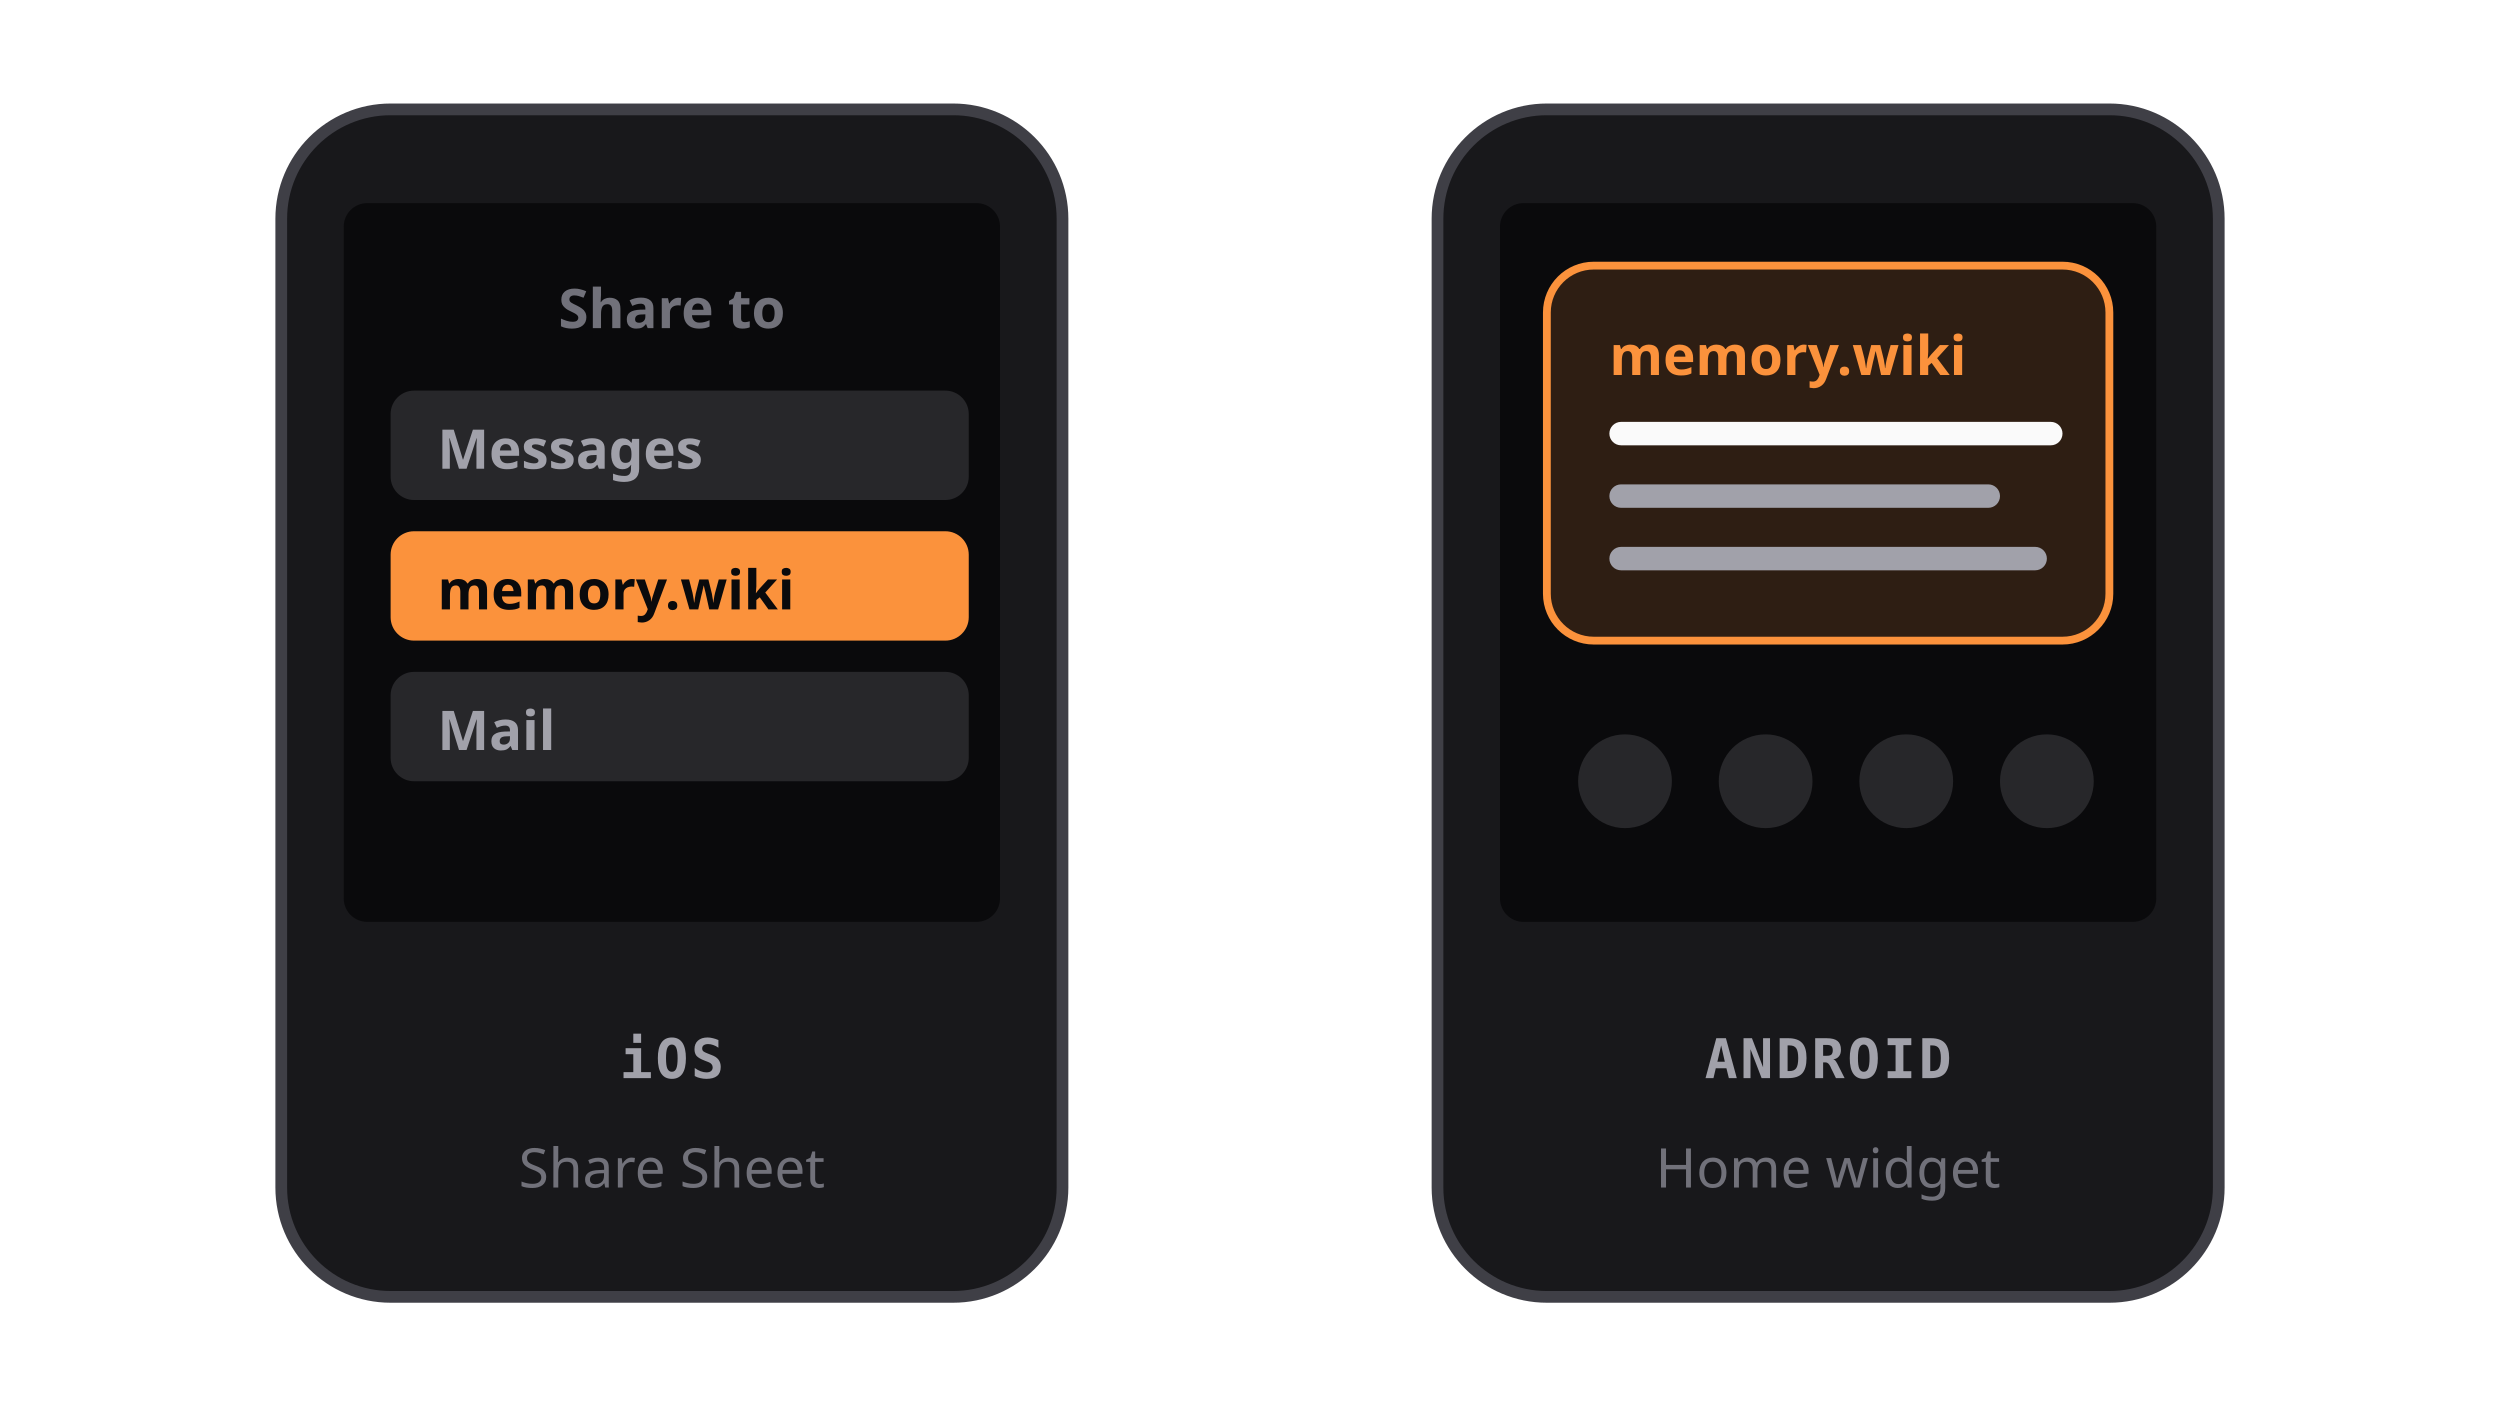
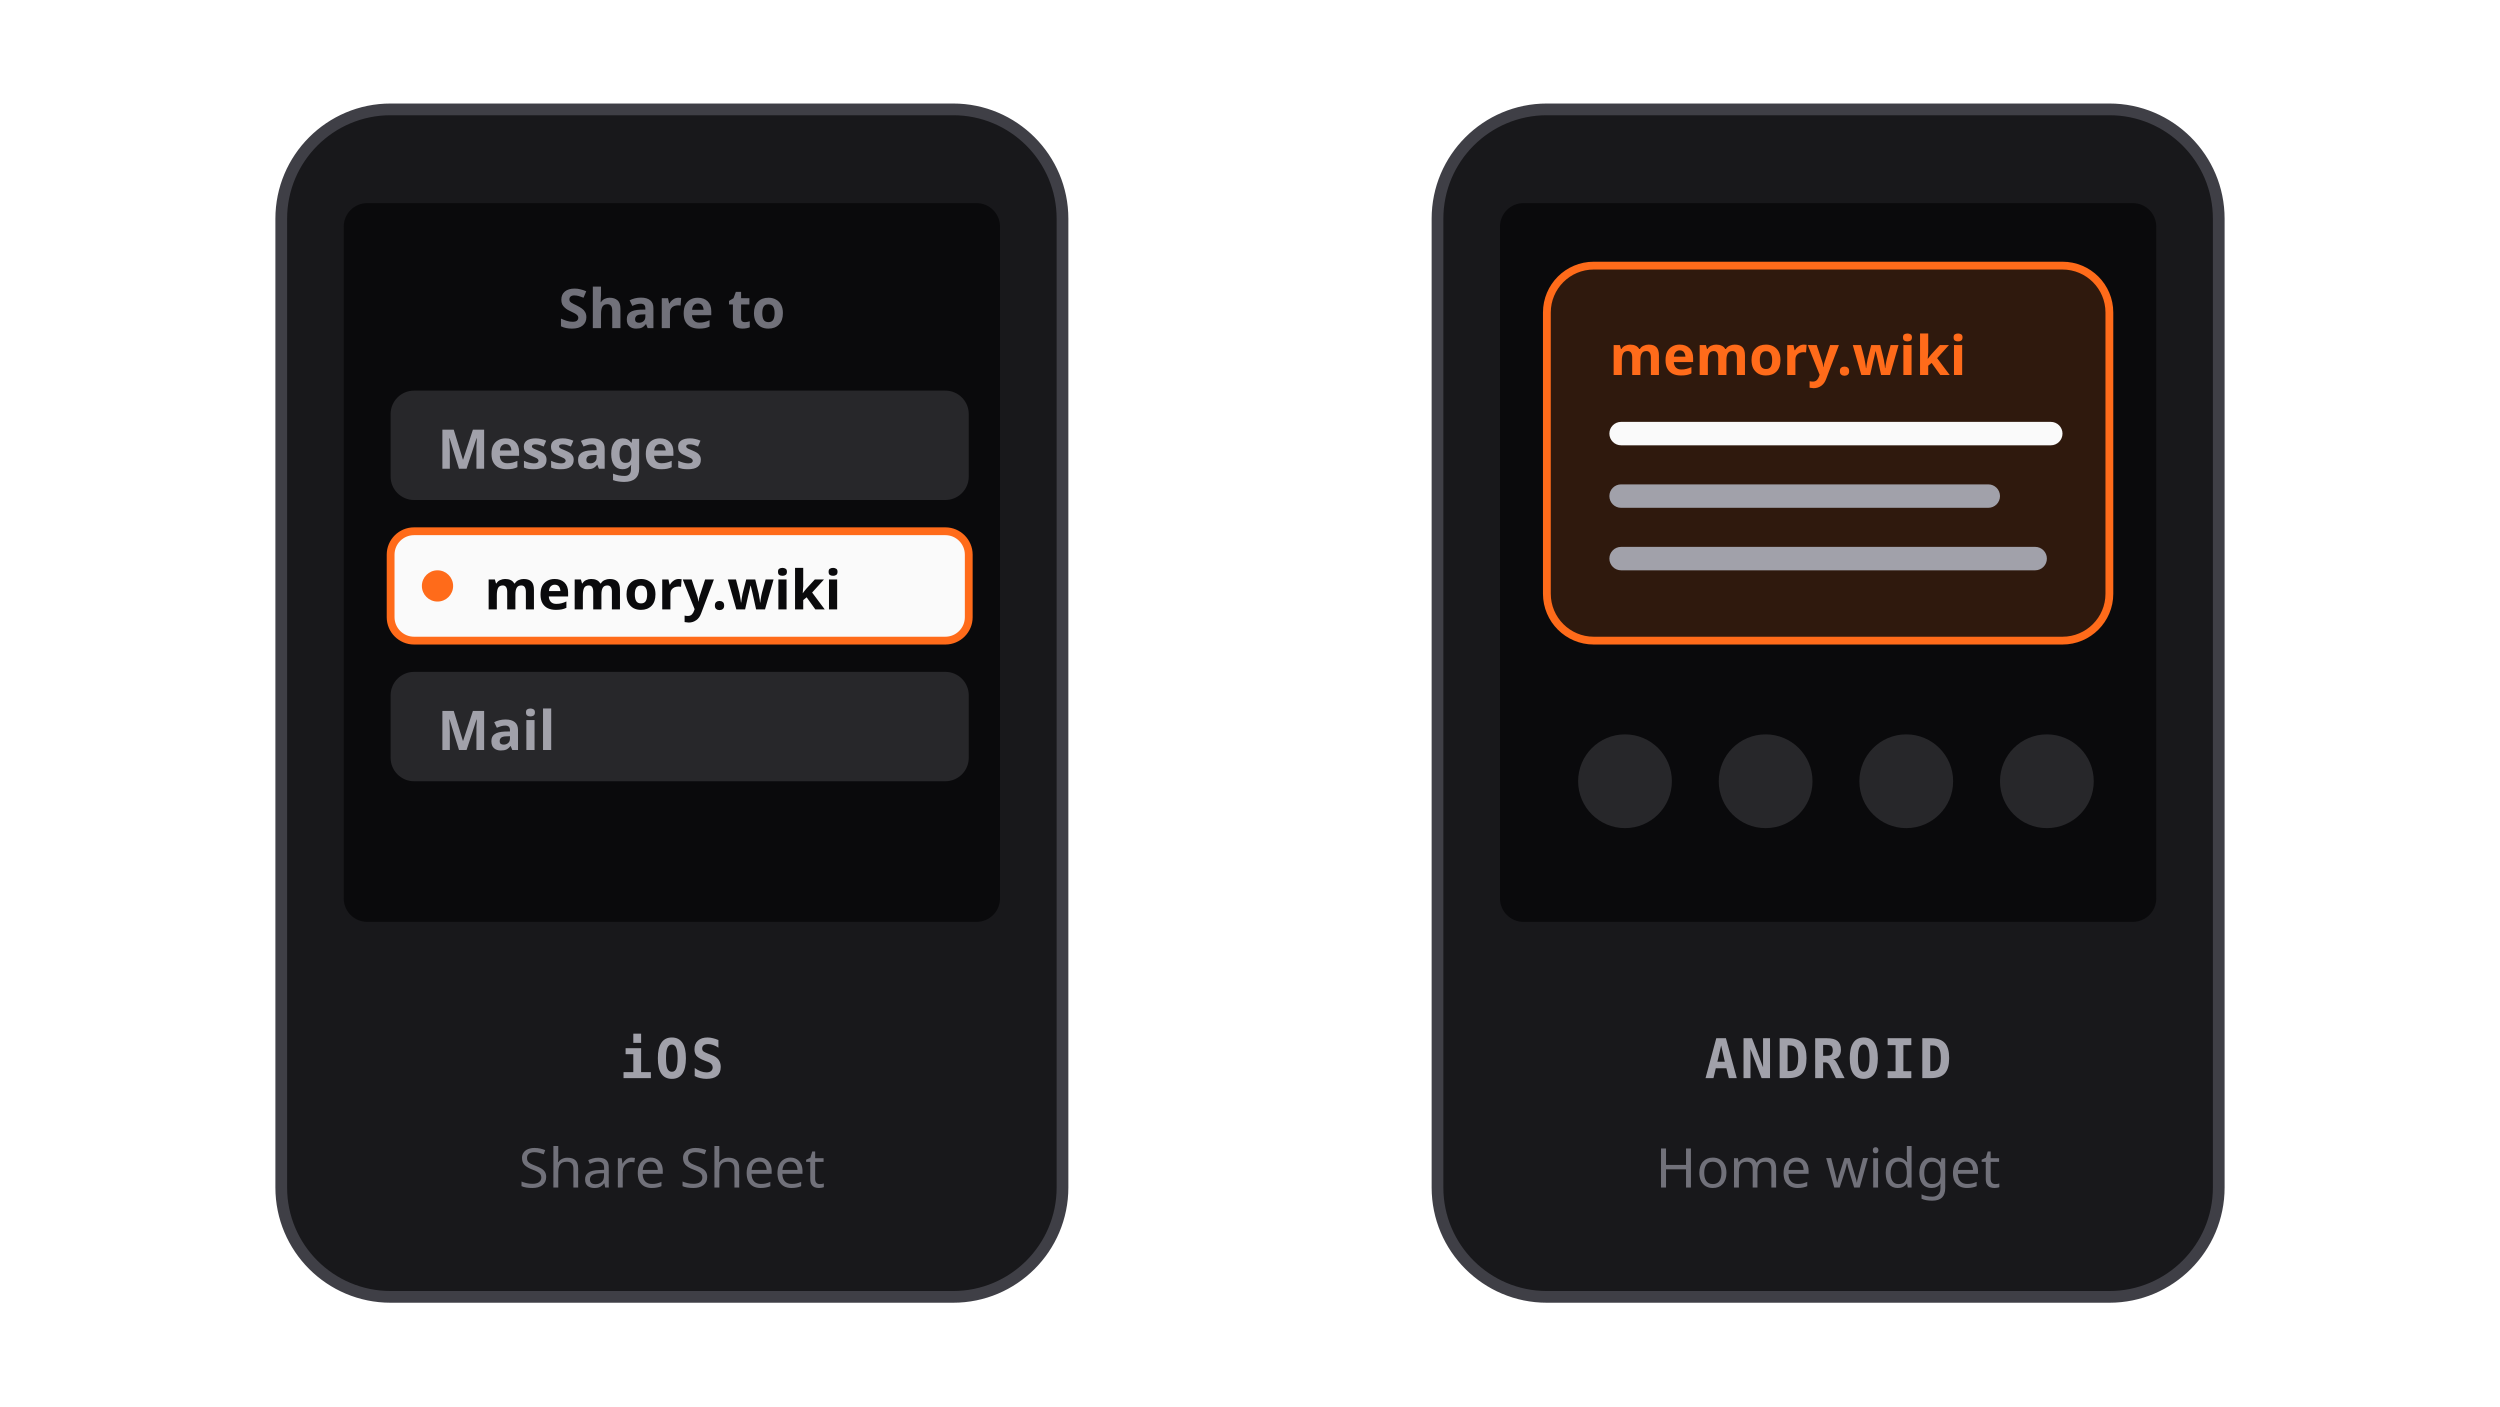
<svg xmlns="http://www.w3.org/2000/svg" viewBox="0 0 320 180" fill="none">
  <g>
    <rect x="36" y="14" width="100" height="152" rx="14" fill="#18181b" stroke="#3f3f46" stroke-width="1.5" />
    <rect x="44" y="26" width="84" height="92" rx="3" fill="#0a0a0c" />
    <text x="86" y="42" text-anchor="middle" font-family="system-ui, sans-serif" font-size="7" font-weight="600" fill="#71717a">Share to</text>
    <rect x="50" y="50" width="74" height="14" rx="3" fill="#27272a" />
    <text x="56" y="60" font-family="system-ui, sans-serif" font-size="7" font-weight="600" fill="#a1a1aa">Messages</text>
-     <rect x="50" y="68" width="74" height="14" rx="3" fill="#fb923c" />
-     <text x="56" y="78" font-family="system-ui, sans-serif" font-size="7" font-weight="700" fill="#0a0a0c">memory.wiki</text>
+     <rect x="50" y="68" width="74" height="14" rx="3" fill="#fafafa" stroke="#FF6B1A" stroke-width="1" />
+     <circle cx="56" cy="75" r="2" fill="#FF6B1A" />
+     <text x="62" y="78" font-family="system-ui, sans-serif" font-size="7" font-weight="700" fill="#0a0a0c">memory.wiki</text>
    <rect x="50" y="86" width="74" height="14" rx="3" fill="#27272a" />
    <text x="56" y="96" font-family="system-ui, sans-serif" font-size="7" font-weight="600" fill="#a1a1aa">Mail</text>
    <text x="86" y="138" text-anchor="middle" font-family="ui-monospace, monospace" font-size="7" font-weight="700" letter-spacing="0.05em" fill="#a1a1aa">iOS</text>
    <text x="86" y="152" text-anchor="middle" font-family="system-ui, sans-serif" font-size="7" fill="#71717a">Share Sheet</text>
  </g>
  <g>
    <rect x="184" y="14" width="100" height="152" rx="14" fill="#18181b" stroke="#3f3f46" stroke-width="1.5" />
    <rect x="192" y="26" width="84" height="92" rx="3" fill="#0a0a0c" />
-     <rect x="198" y="34" width="72" height="48" rx="6" fill="#fb923c" fill-opacity="0.15" stroke="#fb923c" stroke-width="1" />
-     <text x="206" y="48" font-family="system-ui, sans-serif" font-size="7" font-weight="700" fill="#fb923c">memory.wiki</text>
+     <rect x="198" y="34" width="72" height="48" rx="6" fill="#FF6B1A" fill-opacity="0.15" stroke="#FF6B1A" stroke-width="1" />
+     <text x="206" y="48" font-family="system-ui, sans-serif" font-size="7" font-weight="700" fill="#FF6B1A">memory.wiki</text>
    <rect x="206" y="54" width="58" height="3" rx="1.5" fill="#fafafa" />
    <rect x="206" y="62" width="50" height="3" rx="1.5" fill="#a1a1aa" />
    <rect x="206" y="70" width="56" height="3" rx="1.5" fill="#a1a1aa" />
    <circle cx="208" cy="100" r="6" fill="#27272a" />
    <circle cx="226" cy="100" r="6" fill="#27272a" />
    <circle cx="244" cy="100" r="6" fill="#27272a" />
    <circle cx="262" cy="100" r="6" fill="#27272a" />
    <text x="234" y="138" text-anchor="middle" font-family="ui-monospace, monospace" font-size="7" font-weight="700" letter-spacing="0.05em" fill="#a1a1aa">ANDROID</text>
    <text x="234" y="152" text-anchor="middle" font-family="system-ui, sans-serif" font-size="7" fill="#71717a">Home widget</text>
  </g>
</svg>
